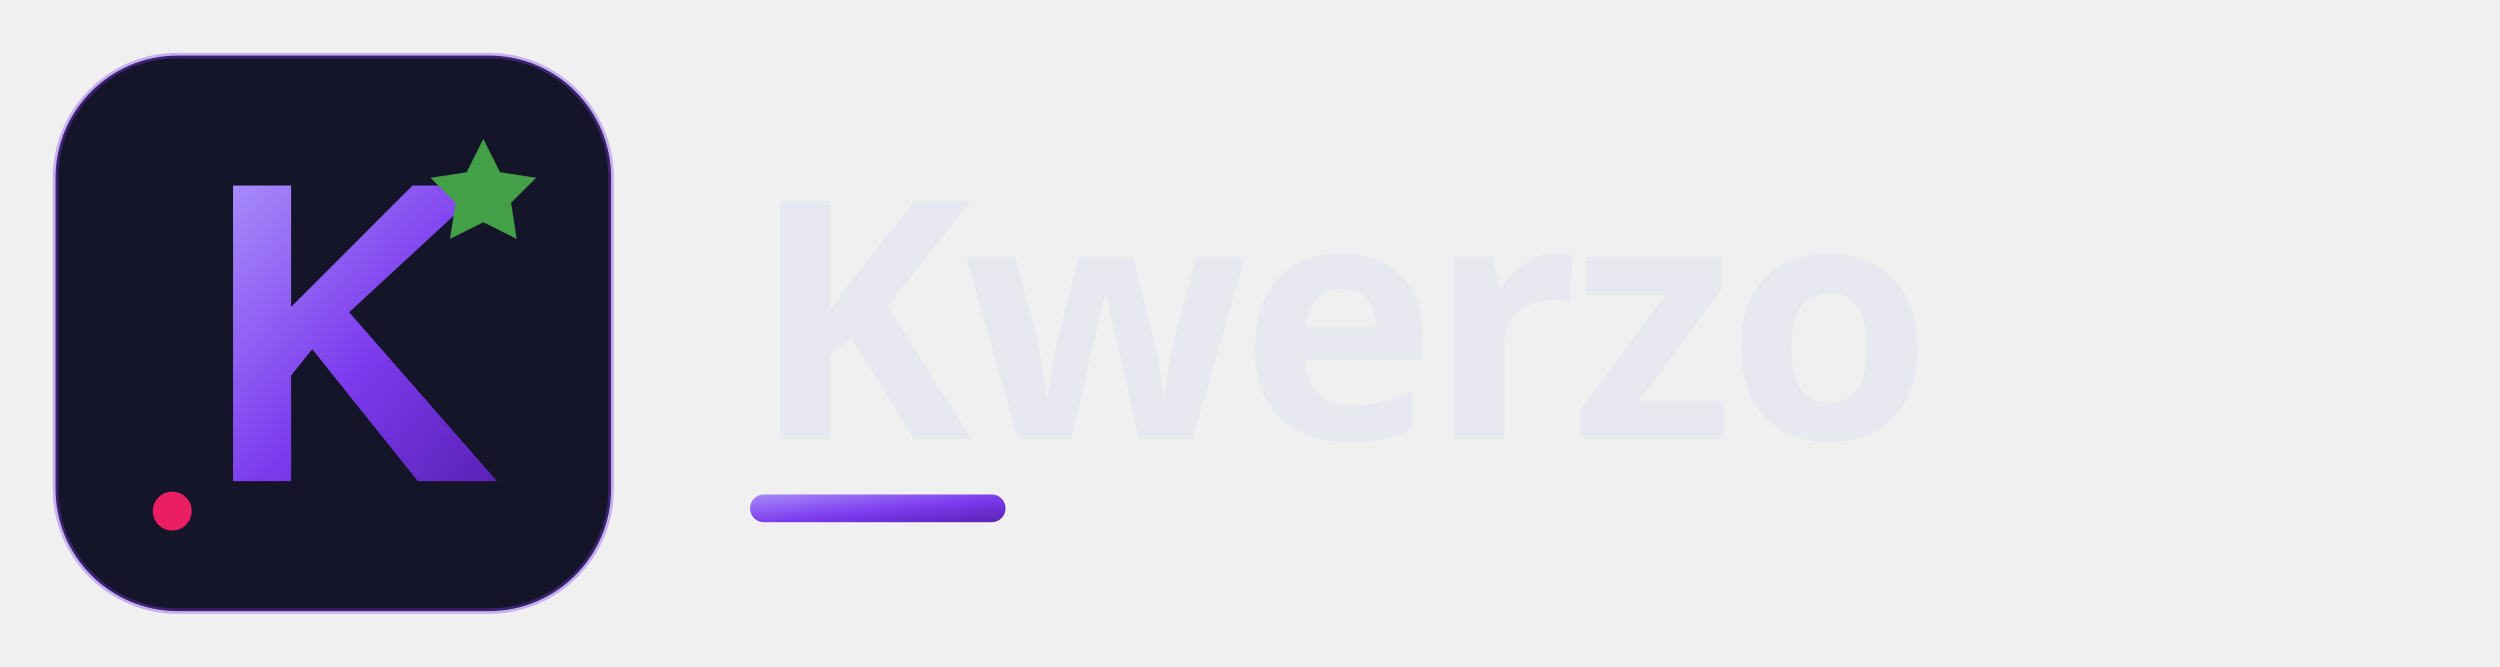
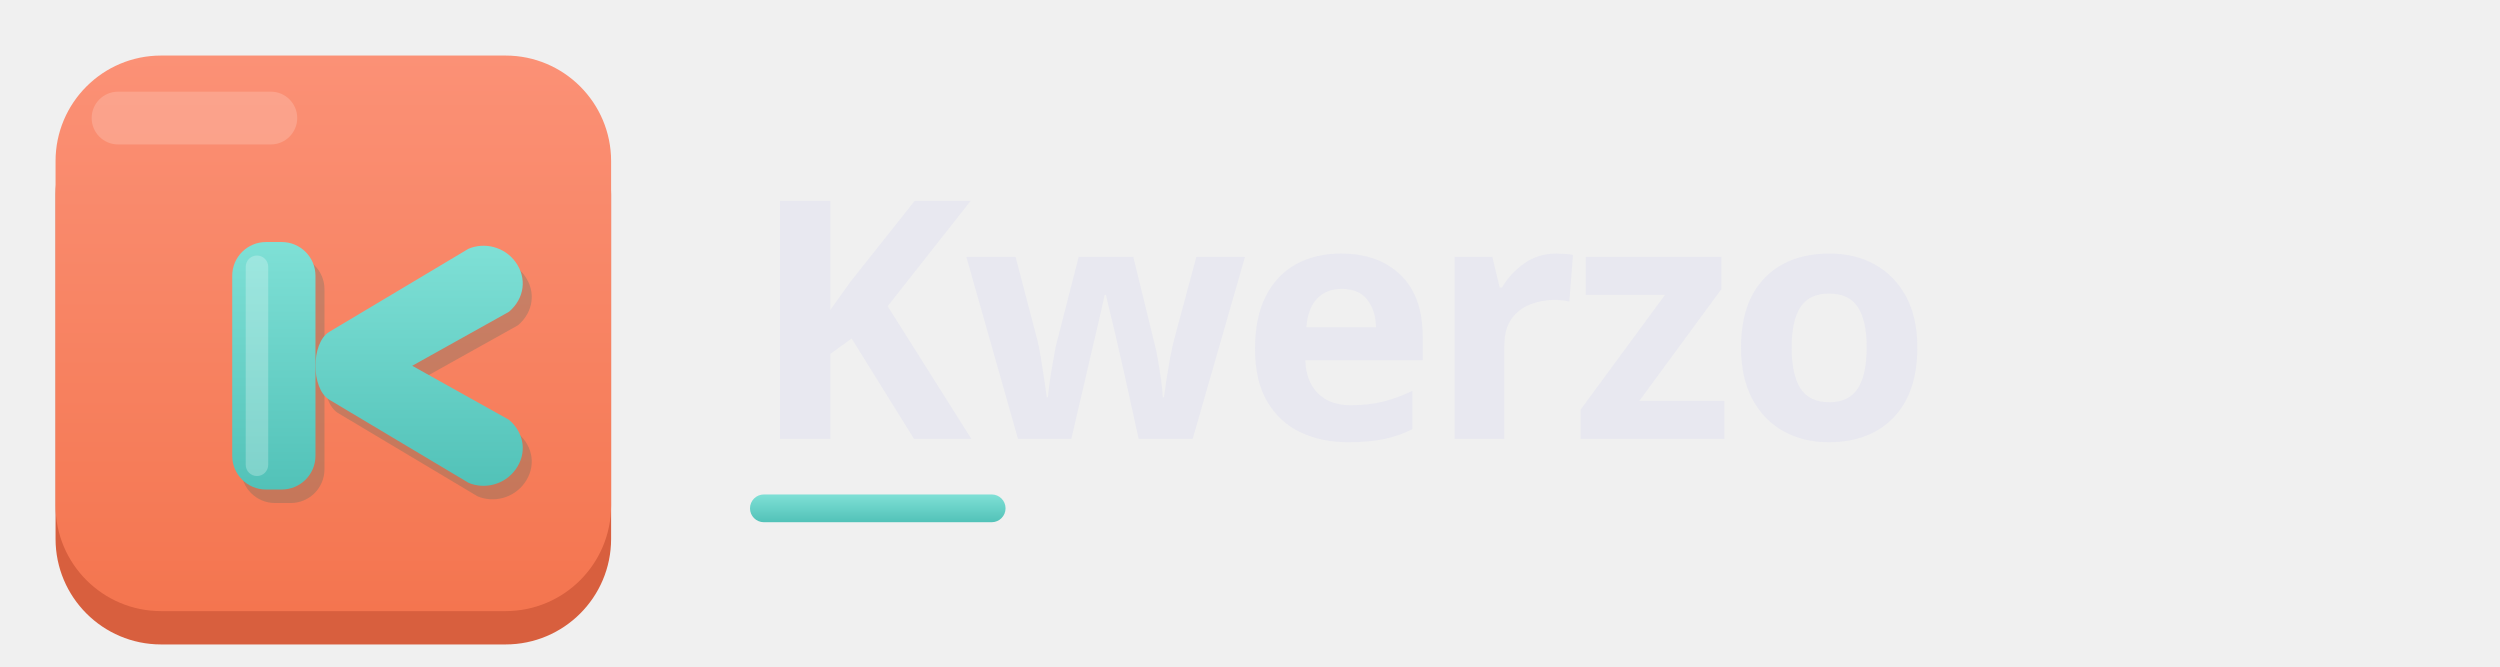
<svg xmlns="http://www.w3.org/2000/svg" width="900" height="240" viewBox="0 0 900 240">
  <defs>
-     <linearGradient id="kgrad3" x1="0" y1="0" x2="1" y2="1">
-       <stop offset="0" stop-color="#a78bfa" />
-       <stop offset="0.55" stop-color="#7c3aed" />
-       <stop offset="1" stop-color="#5b21b6" />
+     <linearGradient id="tile" x1="0" y1="0" x2="0" y2="1">
+       <stop offset="0" stop-color="#FB9176" />
+       <stop offset="1" stop-color="#F4754F" />
+     </linearGradient>
+     <linearGradient id="kmark" x1="0" y1="0" x2="0" y2="1">
+       <stop offset="0" stop-color="#7FE0D6" />
+       <stop offset="1" stop-color="#52C2B8" />
    </linearGradient>
  </defs>
-   <g transform="translate(120 120)">
-     <rect x="-100" y="-100" width="200" height="200" rx="44" fill="#15152a" stroke="rgba(124,58,237,0.35)" stroke-width="2" />
-     <path d="M -38 -56 L -16 -56 L -16 -10 L 30 -56 L 58 -56 L 6 -8              L 62 56 L 32 56 L -8 6 L -16 16 L -16 56 L -38 56 Z" transform="scale(0.95)" fill="url(#kgrad3)" />
-     <path d="M 54 -70 L 60 -58 L 73 -56 L 64 -47 L 66 -34 L 54 -40 L 42 -34 L 44 -47 L 35 -56 L 48 -58 Z" fill="#43A047" />
-     <circle cx="-58" cy="64" r="7" fill="#E91E63" />
+   <g transform="translate(20 20)">
+     <rect x="0" y="12" width="200" height="200" rx="38" fill="#D85F3E" />
+     <rect x="0" y="0" width="200" height="200" rx="38" fill="url(#tile)" />
+     <rect x="13" y="13" width="74" height="19" rx="9.5" fill="#ffffff" opacity="0.18" />
+     <g transform="translate(15 8) scale(0.405)">
+       <g transform="translate(8 12)" opacity="0.22">
+         <rect x="120" y="146" width="74" height="220" rx="30" fill="#1b6a63" />
+         <path d="M 330 152 C 344 146 362 150 372 164 C 382 178 380 196 366 208 L 280 256 L 366 304 C 380 316 382 334 372 348 C 362 362 344 366 330 360 L 206 286 C 190 276 190 236 206 226 Z" fill="#1b6a63" />
+       </g>
+       <rect x="120" y="146" width="74" height="220" rx="30" fill="url(#kmark)" />
+       <path d="M 330 152 C 344 146 362 150 372 164 C 382 178 380 196 366 208 L 280 256 L 366 304 C 380 316 382 334 372 348 C 362 362 344 366 330 360 L 206 286 C 190 276 190 236 206 226 Z" fill="url(#kmark)" />
+       <rect x="132" y="158" width="20" height="196" rx="10" fill="#ffffff" opacity="0.25" />
+     </g>
  </g>
  <text x="270" y="158" font-family="'Segoe UI', system-ui, sans-serif" font-size="120" font-weight="900" letter-spacing="-3" fill="#e8e8f0">Kwerzo</text>
-   <rect x="270" y="178" width="92" height="10" rx="5" fill="url(#kgrad3)" />
+   <rect x="270" y="178" width="92" height="10" rx="5" fill="url(#kmark)" />
</svg>
